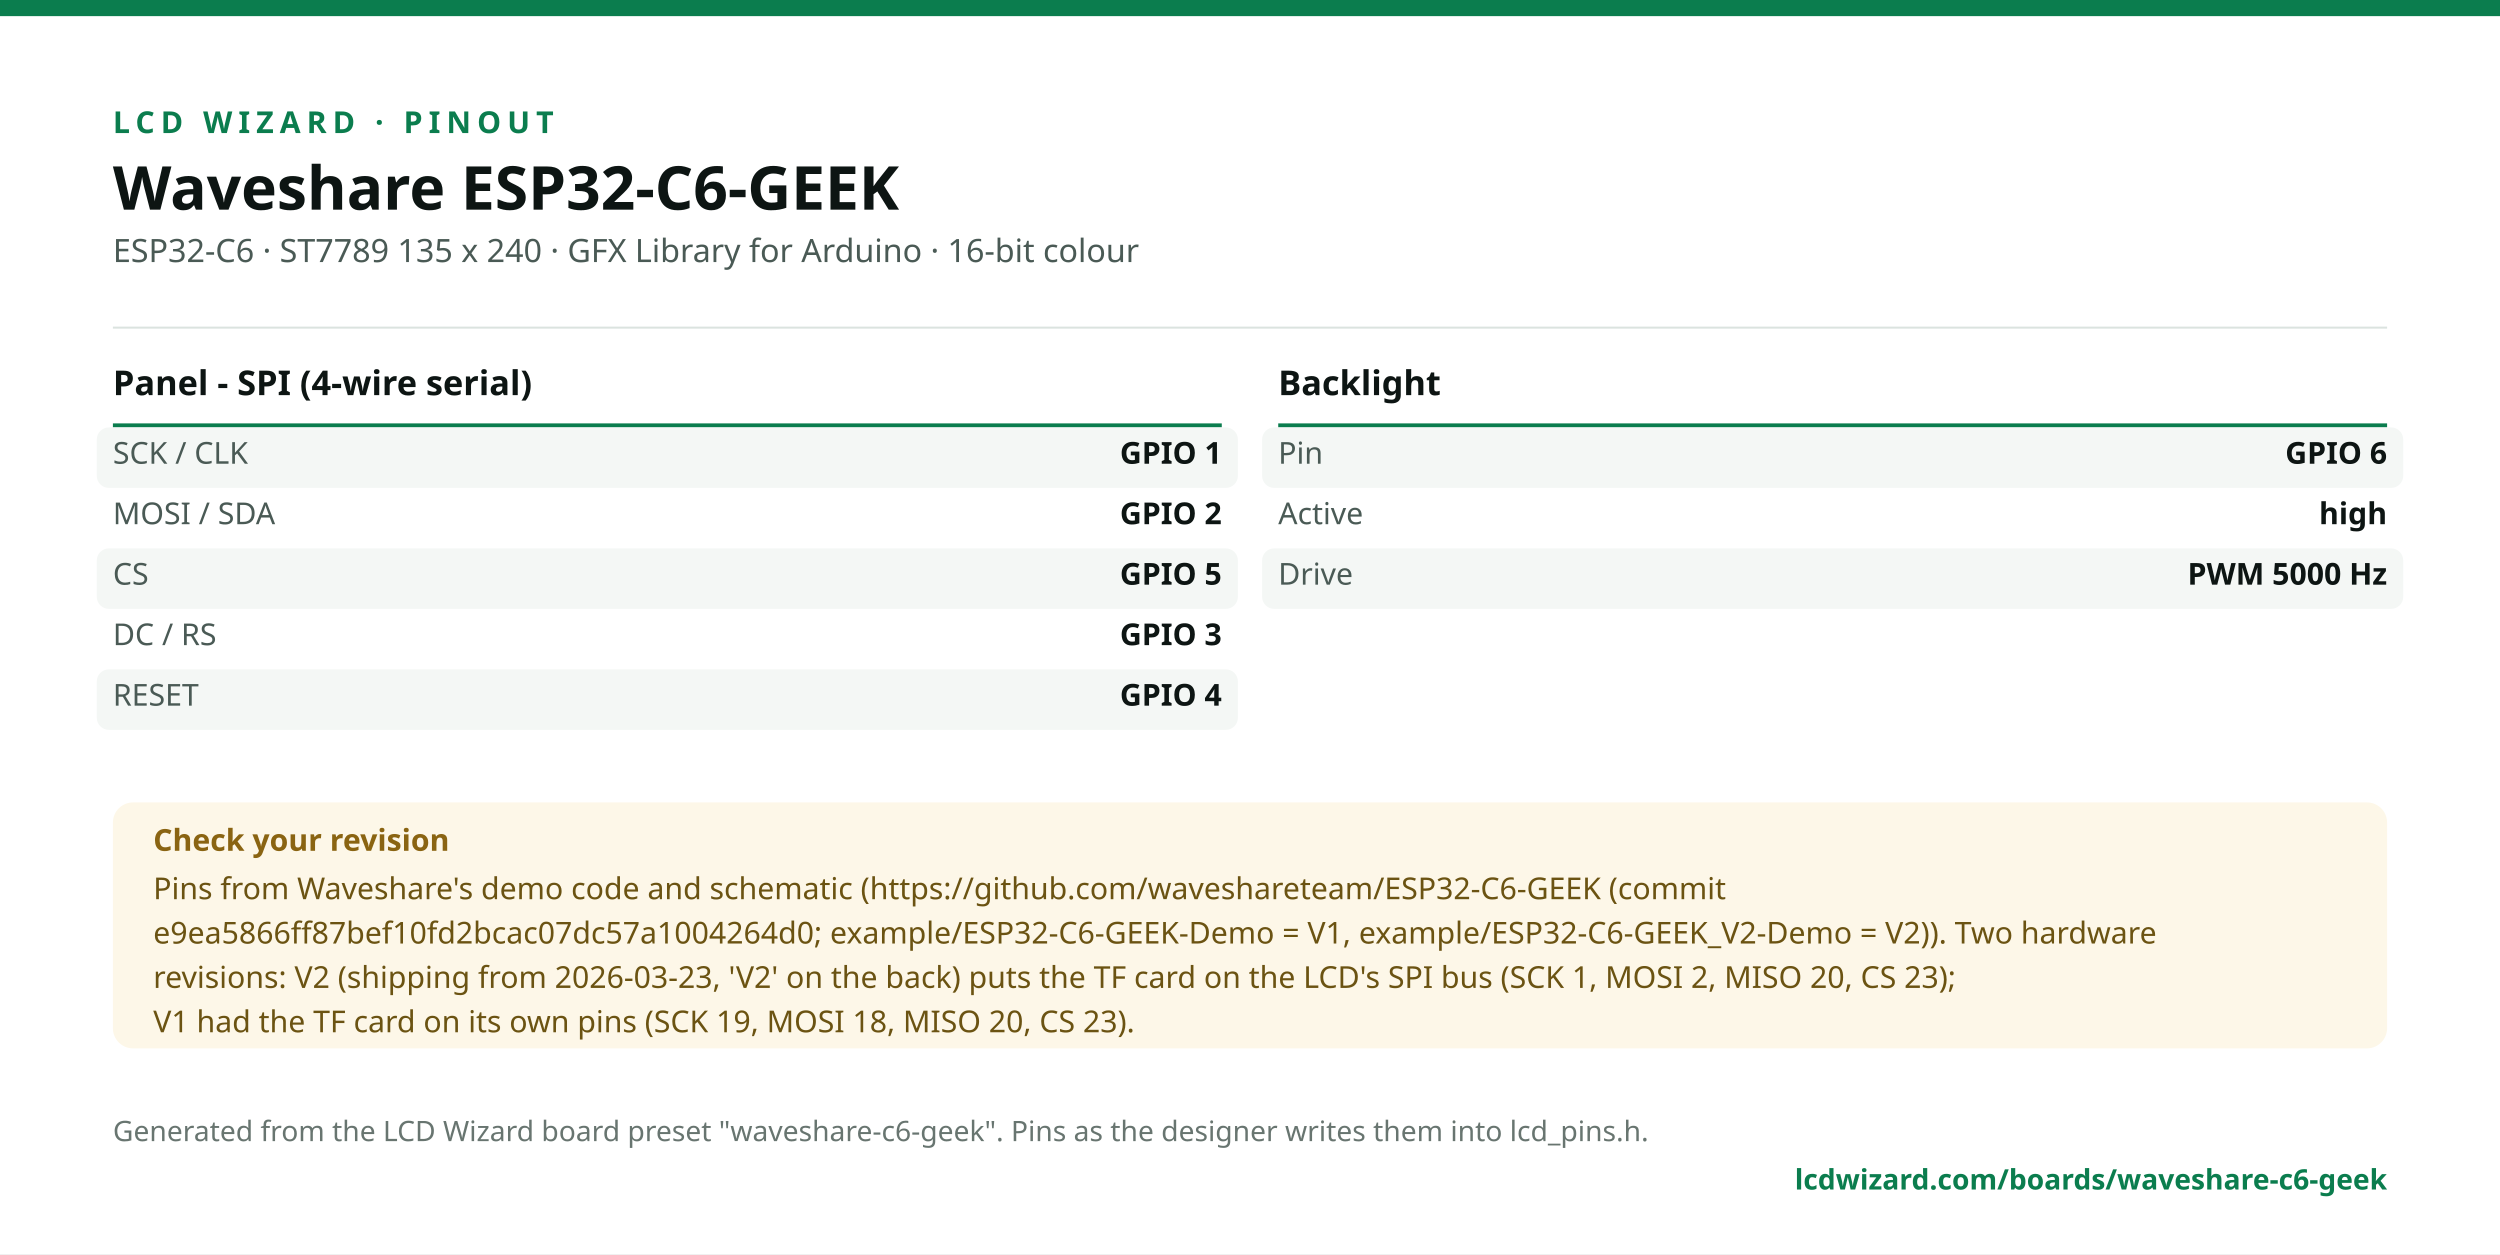
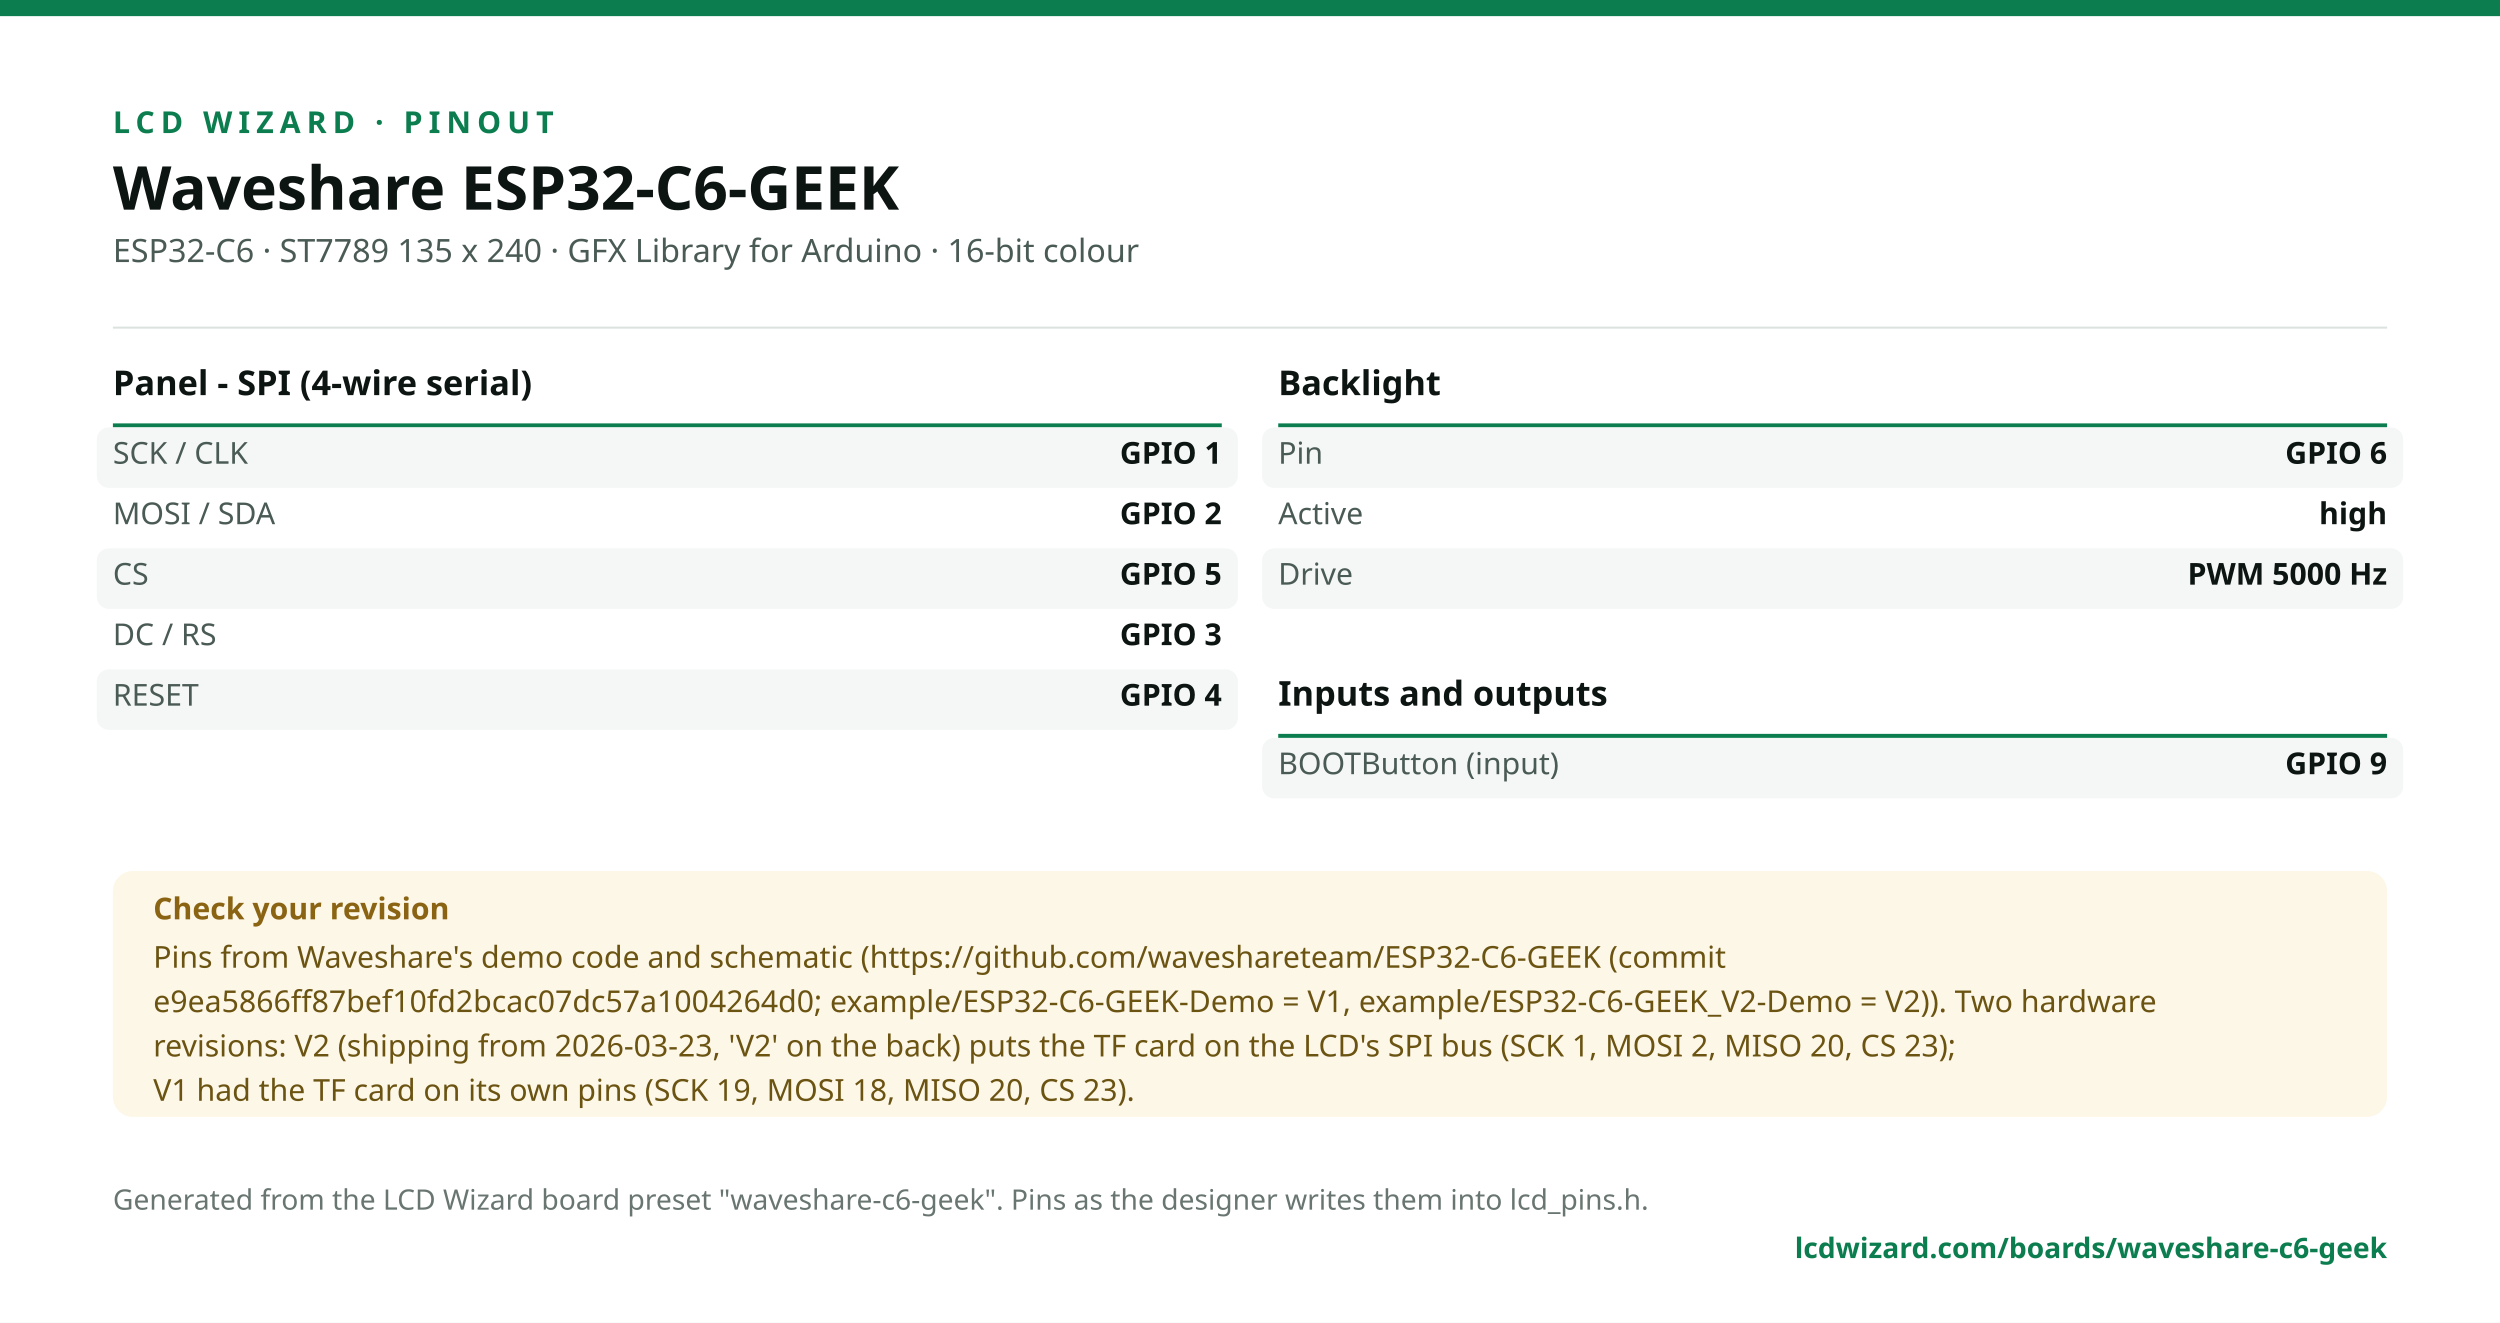
- <svg xmlns="http://www.w3.org/2000/svg" width="1240" height="622" viewBox="0 0 1240 622">
-   <rect width="1240" height="622" fill="#ffffff" />
+ <svg xmlns="http://www.w3.org/2000/svg" width="1240" height="656" viewBox="0 0 1240 656">
+   <rect width="1240" height="656" fill="#ffffff" />
  <rect x="0" y="0" width="1240" height="8" fill="#0b7d4e" />
  <text x="56" y="66" font-family="Montserrat" font-weight="700" font-size="15" letter-spacing="3" fill="#0b7d4e">LCD WIZARD  ·  PINOUT</text>
  <text x="56" y="104" font-family="Montserrat" font-weight="700" font-size="30" fill="#0d1513">Waveshare ESP32-C6-GEEK</text>
  <text x="56" y="130" font-family="Montserrat" font-weight="500" font-size="16" fill="#4a5a55">ESP32-C6   ·   ST7789 135 x 240   ·   GFX Library for Arduino   ·   16-bit colour</text>
  <rect x="56" y="162" width="1128" height="1" fill="#dbe3df" />
  <text x="56" y="196" font-family="Montserrat" font-weight="700" font-size="17" fill="#0d1513">Panel - SPI (4-wire serial)</text>
  <rect x="56" y="210" width="550" height="2" fill="#0b7d4e" />
  <rect x="48" y="212" width="566" height="30" rx="6" fill="#f4f7f5" />
  <text x="56" y="230" font-family="Montserrat" font-weight="500" font-size="15" fill="#4a5a55">SCK / CLK</text>
  <text x="606" text-anchor="end" y="230" font-family="Montserrat" font-weight="700" font-size="15" fill="#0d1513">GPIO 1</text>
  <text x="56" y="260" font-family="Montserrat" font-weight="500" font-size="15" fill="#4a5a55">MOSI / SDA</text>
  <text x="606" text-anchor="end" y="260" font-family="Montserrat" font-weight="700" font-size="15" fill="#0d1513">GPIO 2</text>
  <rect x="48" y="272" width="566" height="30" rx="6" fill="#f4f7f5" />
  <text x="56" y="290" font-family="Montserrat" font-weight="500" font-size="15" fill="#4a5a55">CS</text>
  <text x="606" text-anchor="end" y="290" font-family="Montserrat" font-weight="700" font-size="15" fill="#0d1513">GPIO 5</text>
  <text x="56" y="320" font-family="Montserrat" font-weight="500" font-size="15" fill="#4a5a55">DC / RS</text>
  <text x="606" text-anchor="end" y="320" font-family="Montserrat" font-weight="700" font-size="15" fill="#0d1513">GPIO 3</text>
  <rect x="48" y="332" width="566" height="30" rx="6" fill="#f4f7f5" />
  <text x="56" y="350" font-family="Montserrat" font-weight="500" font-size="15" fill="#4a5a55">RESET</text>
  <text x="606" text-anchor="end" y="350" font-family="Montserrat" font-weight="700" font-size="15" fill="#0d1513">GPIO 4</text>
  <text x="634" y="196" font-family="Montserrat" font-weight="700" font-size="17" fill="#0d1513">Backlight</text>
  <rect x="634" y="210" width="550" height="2" fill="#0b7d4e" />
  <rect x="626" y="212" width="566" height="30" rx="6" fill="#f4f7f5" />
  <text x="634" y="230" font-family="Montserrat" font-weight="500" font-size="15" fill="#4a5a55">Pin</text>
  <text x="1184" text-anchor="end" y="230" font-family="Montserrat" font-weight="700" font-size="15" fill="#0d1513">GPIO 6</text>
  <text x="634" y="260" font-family="Montserrat" font-weight="500" font-size="15" fill="#4a5a55">Active</text>
  <text x="1184" text-anchor="end" y="260" font-family="Montserrat" font-weight="700" font-size="15" fill="#0d1513">high</text>
  <rect x="626" y="272" width="566" height="30" rx="6" fill="#f4f7f5" />
  <text x="634" y="290" font-family="Montserrat" font-weight="500" font-size="15" fill="#4a5a55">Drive</text>
  <text x="1184" text-anchor="end" y="290" font-family="Montserrat" font-weight="700" font-size="15" fill="#0d1513">PWM 5000 Hz</text>
-   <rect x="56" y="398" width="1128" height="122" rx="10" fill="#fdf7e8" />
-   <text x="76" y="422" font-family="Montserrat" font-weight="700" font-size="15" fill="#8a6412">Check your revision</text>
-   <text x="76" y="446" font-family="Montserrat" font-weight="500" font-size="15" fill="#6b5312">Pins from Waveshare's demo code and schematic (https://github.com/waveshareteam/ESP32-C6-GEEK (commit</text>
-   <text x="76" y="468" font-family="Montserrat" font-weight="500" font-size="15" fill="#6b5312">e9ea5866ff87bef10fd2bcac07dc57a1004264d0; example/ESP32-C6-GEEK-Demo = V1, example/ESP32-C6-GEEK_V2-Demo = V2)). Two hardware</text>
-   <text x="76" y="490" font-family="Montserrat" font-weight="500" font-size="15" fill="#6b5312">revisions: V2 (shipping from 2026-03-23, 'V2' on the back) puts the TF card on the LCD's SPI bus (SCK 1, MOSI 2, MISO 20, CS 23);</text>
-   <text x="76" y="512" font-family="Montserrat" font-weight="500" font-size="15" fill="#6b5312">V1 had the TF card on its own pins (SCK 19, MOSI 18, MISO 20, CS 23).</text>
-   <text x="56" y="566" font-family="Montserrat" font-weight="500" font-size="14" fill="#687570">Generated from the LCD Wizard board preset "waveshare-c6-geek". Pins as the designer writes them into lcd_pins.h.</text>
-   <text x="1184" text-anchor="end" y="590" font-family="Montserrat" font-weight="700" font-size="14" fill="#0b7d4e">lcdwizard.com/boards/waveshare-c6-geek</text>
+   <text x="634" y="350" font-family="Montserrat" font-weight="700" font-size="17" fill="#0d1513">Inputs and outputs</text>
+   <rect x="634" y="364" width="550" height="2" fill="#0b7d4e" />
+   <rect x="626" y="366" width="566" height="30" rx="6" fill="#f4f7f5" />
+   <text x="634" y="384" font-family="Montserrat" font-weight="500" font-size="15" fill="#4a5a55">BOOTButton (input)</text>
+   <text x="1184" text-anchor="end" y="384" font-family="Montserrat" font-weight="700" font-size="15" fill="#0d1513">GPIO 9</text>
+   <rect x="56" y="432" width="1128" height="122" rx="10" fill="#fdf7e8" />
+   <text x="76" y="456" font-family="Montserrat" font-weight="700" font-size="15" fill="#8a6412">Check your revision</text>
+   <text x="76" y="480" font-family="Montserrat" font-weight="500" font-size="15" fill="#6b5312">Pins from Waveshare's demo code and schematic (https://github.com/waveshareteam/ESP32-C6-GEEK (commit</text>
+   <text x="76" y="502" font-family="Montserrat" font-weight="500" font-size="15" fill="#6b5312">e9ea5866ff87bef10fd2bcac07dc57a1004264d0; example/ESP32-C6-GEEK-Demo = V1, example/ESP32-C6-GEEK_V2-Demo = V2)). Two hardware</text>
+   <text x="76" y="524" font-family="Montserrat" font-weight="500" font-size="15" fill="#6b5312">revisions: V2 (shipping from 2026-03-23, 'V2' on the back) puts the TF card on the LCD's SPI bus (SCK 1, MOSI 2, MISO 20, CS 23);</text>
+   <text x="76" y="546" font-family="Montserrat" font-weight="500" font-size="15" fill="#6b5312">V1 had the TF card on its own pins (SCK 19, MOSI 18, MISO 20, CS 23).</text>
+   <text x="56" y="600" font-family="Montserrat" font-weight="500" font-size="14" fill="#687570">Generated from the LCD Wizard board preset "waveshare-c6-geek". Pins as the designer writes them into lcd_pins.h.</text>
+   <text x="1184" text-anchor="end" y="624" font-family="Montserrat" font-weight="700" font-size="14" fill="#0b7d4e">lcdwizard.com/boards/waveshare-c6-geek</text>
</svg>
